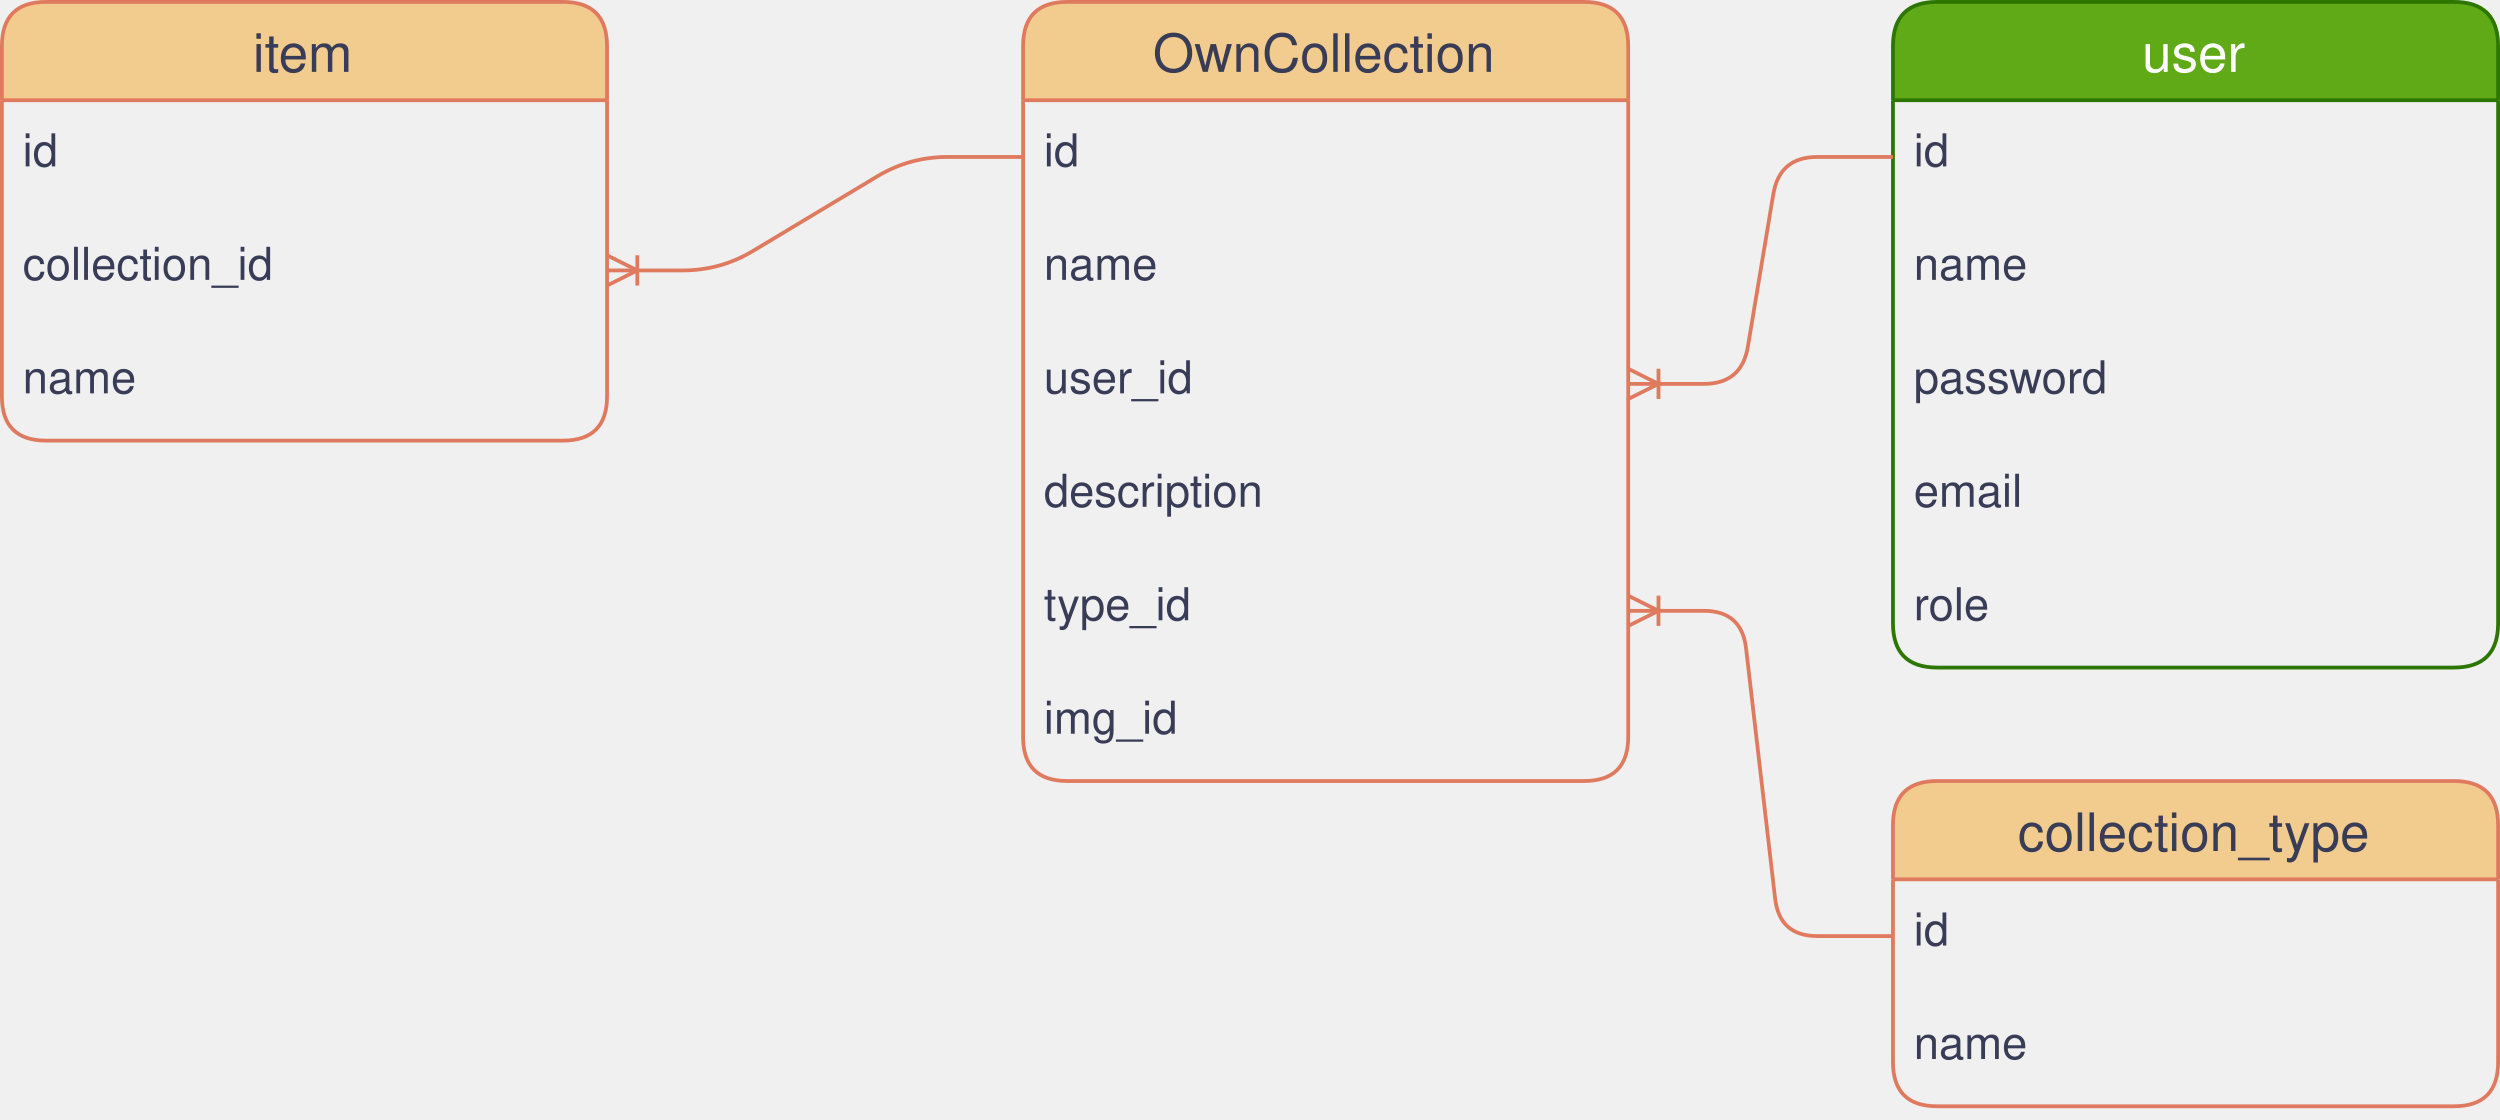
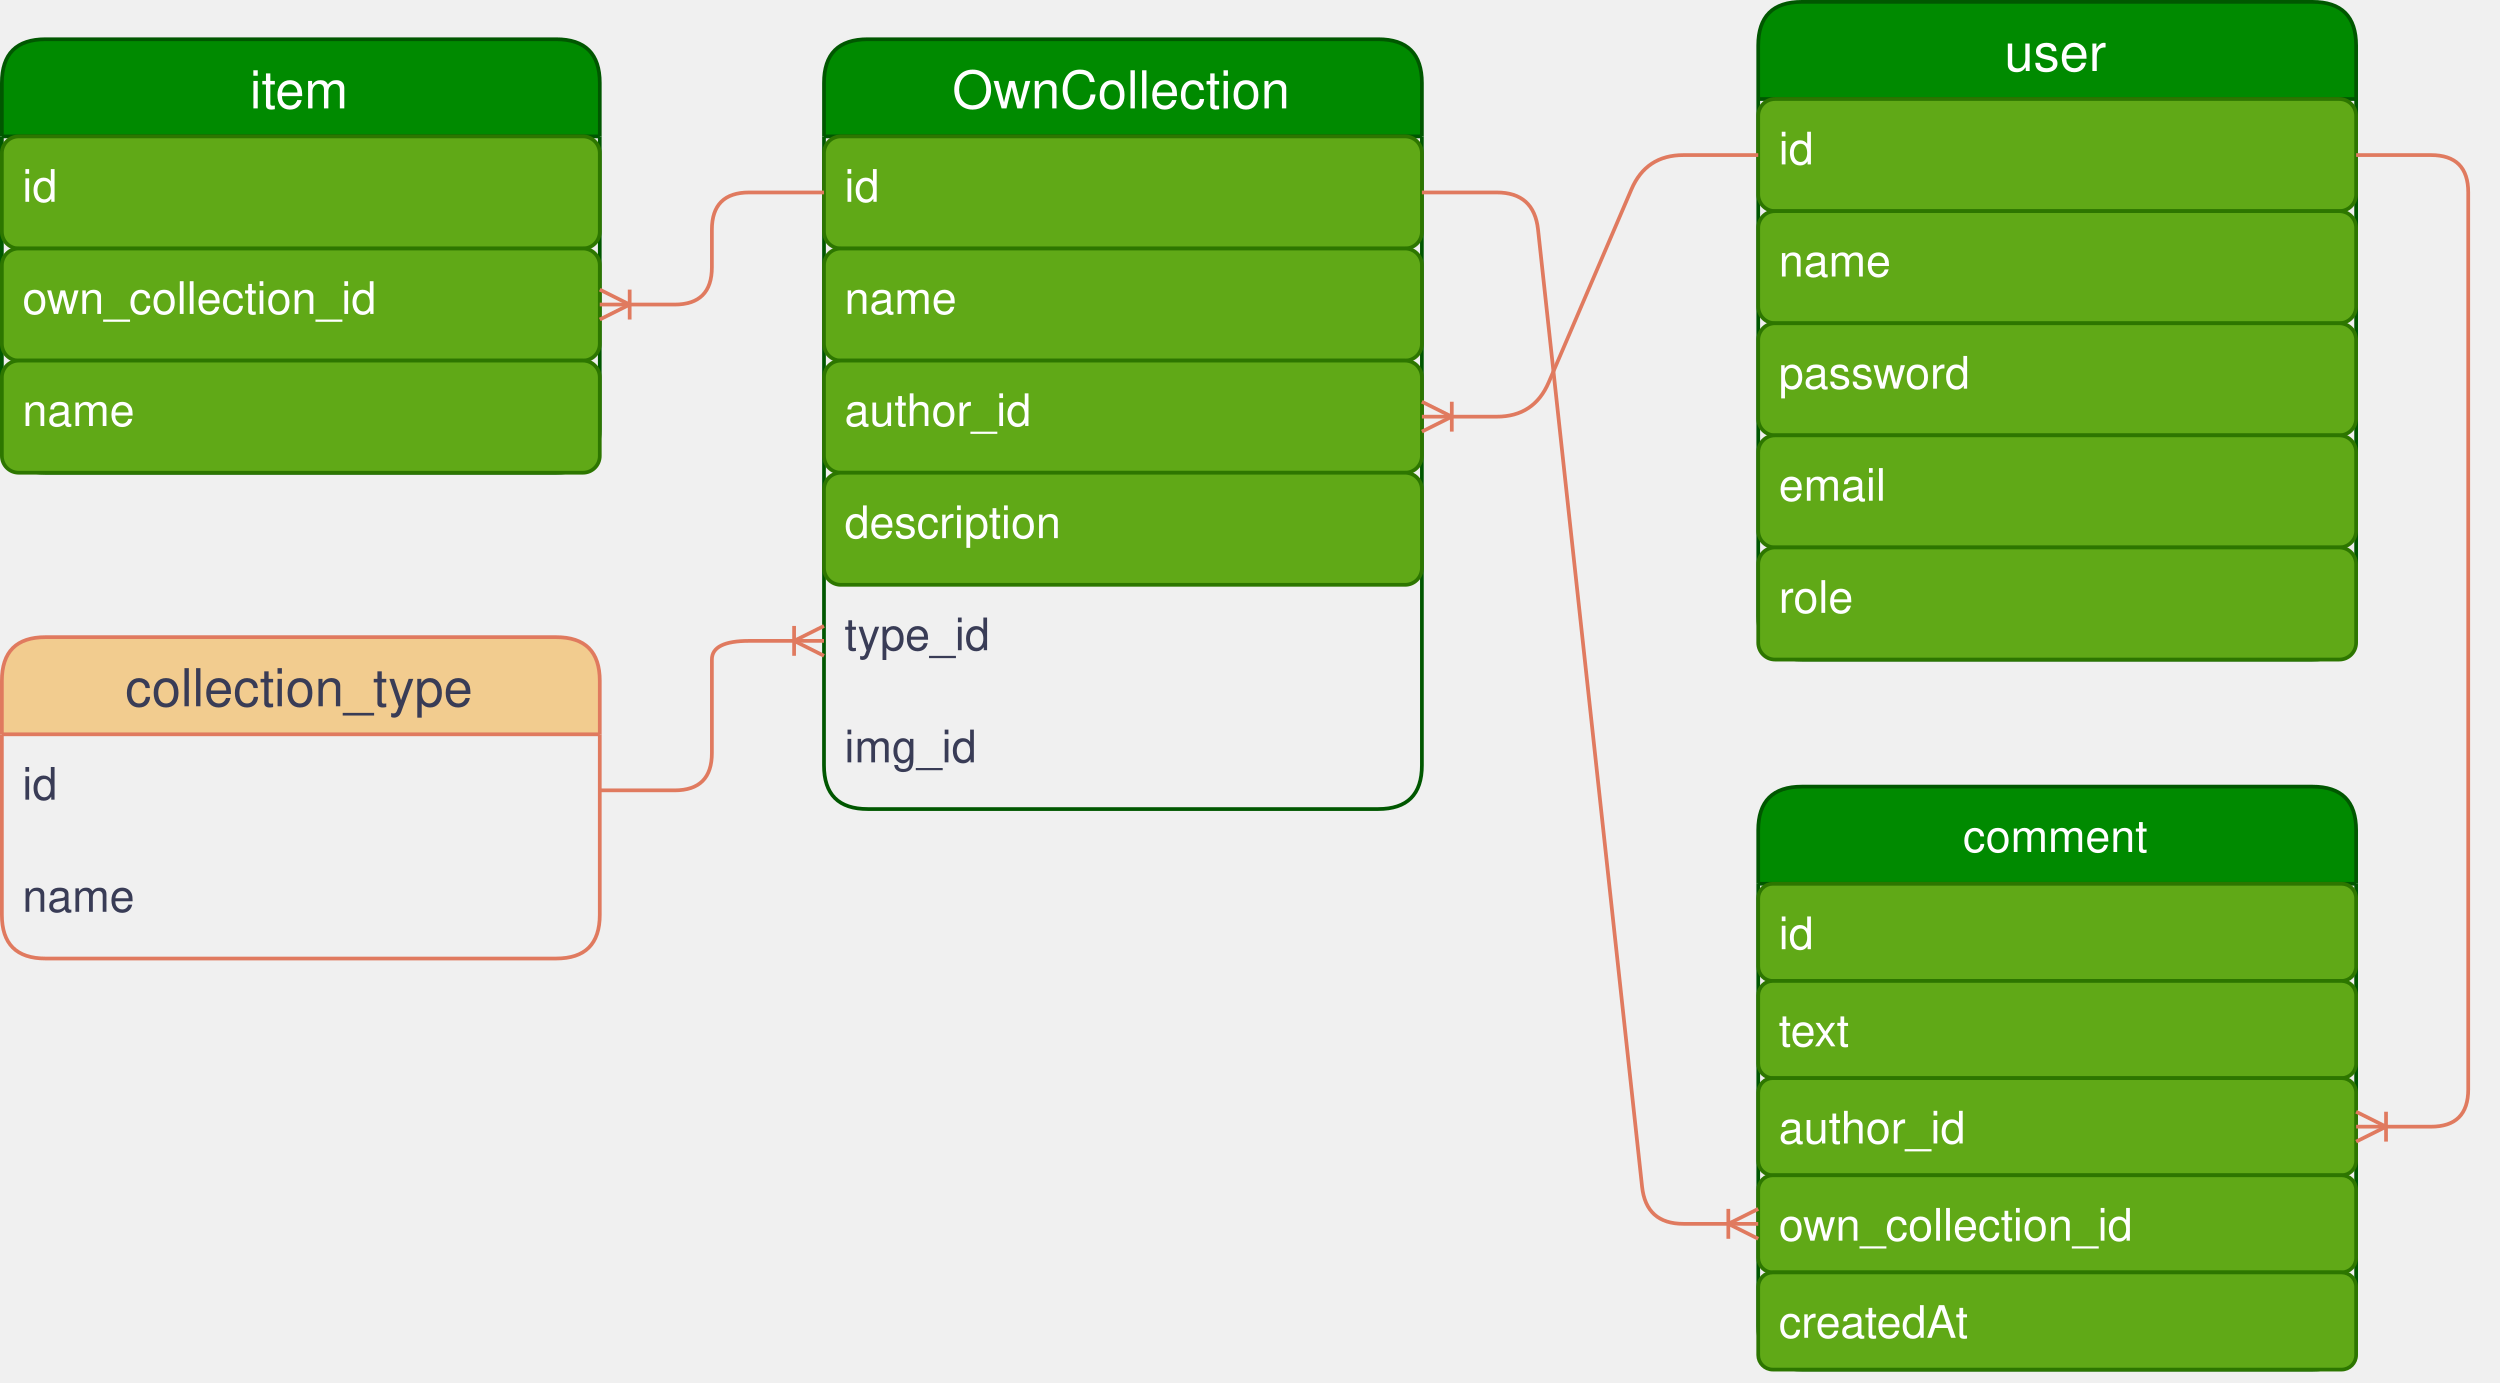
- <svg xmlns="http://www.w3.org/2000/svg" version="1.1" width="661px" height="296px" viewBox="-0.5 -0.5 661 296" content="&lt;mxfile host=&quot;drawio-plugin&quot; modified=&quot;2021-08-22T14:01:43.018Z&quot; agent=&quot;5.0 (X11; Linux x86_64) AppleWebKit/537.36 (KHTML, like Gecko) Chrome/89.0.439.114 Safari/537.36&quot; etag=&quot;pDEW9MEJ9WT2cpABs7pE&quot; version=&quot;14.7.4&quot; type=&quot;embed&quot;&gt;&lt;diagram id=&quot;23iRSUPoRavnBvh4doch&quot; name=&quot;Page-1&quot;&gt;7ZpRb+MoEIB/TV5PBsd28rhxk72HVrdqT7rHE7WJjRaDhUmT7K8/sHFsh2zltj53paWKqjBgPMM3wDBh4cfF6atAZf7AU0wX0EtPC/9uAWEIfPVfC86NYBkYQSZI2ohAJ3giP7ARekZ6ICmuBg0l51SScihMOGM4kQMZEoIfh832nA7fWqIMW4KnBFFb+g9JZd5IVzDq5H9ikuXtm0G4bmqeUfI9E/zAzPsW0N8td+Bu21QXqO3LGFrlKOXHnsjfLvxYcC6bb8UpxlQPbTtszXO7n9Re9BaYyTEPwOaBF0QPxvRDhYXRTZ7b8aiOpKCIqdJmz5l8MjWeKic5oek9OvODfmEl1QC0pU3OBfmh2iOqqoASqGohDW4YDlo86SdNnwJXqs231gpwJXpAp0HDe1TJVhtOKSor8lzrpx8skMgI23ApeWEaIUoypr4nqi9lrLGp0QosdZlQGnPKRW29H3poDaJafcG/414NvItCzzM99OT7+k8rqF0Bp0YXm44B9oKFxKeeyND6inmBpTirJu3Uaj2nnVmmeOzcFIRGlvddNArN9DBTI7t03bmH+mI85La3+Ja3qJprX1GGSGusGG+cpzewRlSVKCEsu8d7remykzwa5bWIqwHa03qi5CRNMauHViKJni+OWHLCZG1csFEfNQax90ewCJROsSqDrqw+urlQxJhSE5GaBlZedMTakwb+AG26/tqPg3AEXTiarqEJw3E0fe/jMJcWTIYK7HBOiDOYEWdg4SxRVR25cDN0SqSrGZGGFlJcIEIdzwl5qtBtPqCRBVRw6pbcSXkuZ+S5snj+dWTKTKrOJIQzF0YPwugdjOPV7lYYvfWiL8HuA27y5jDaX78vjIbeBGH02oXRb6K7Gk33E8LoNmXh4uj/j+eccTQAFk+dEvnXTdFJkc4ZRwM7y5XiKhGkvLlLO6zvxzprOA3sfJQ8l9hN1YmZzhlSAzstRYrMIZ0YaTQnUjs1RSQu3Onolz0dgff+yAAmOB0BO+3lZv+reIPRfD/jfGQnvZJLhsSt6xOTnfWkZKe/3Ml3aqCznpPsxFRvqurQ2u3Zv+yefX0xAI6N2lcT7NnQToK5lf1VvOvRfD9hz4Z2Dsyt7FMDnXOrvnFzx4KJ0wy367cyi8jzI6ZIL/3brsYar1wW7RqOWfpF371Txe2jIv43f0BMGbuh6BnTzeVmXH8Bbe7GvWcB/emSWfGDSIxNxmy1uWT4ckZpZNrcVzH1uXi3DjutUNTD9IIHWtyiZd7xTXtvt3AvwXDh9qMr4I1B5qmOudVRcNURvO6oGQaro9p5LoaP8yc7S/Nb+FO7zw0cyncO9XGHsnNEv4VDrW/4U+T86a3+pIrdnemmeXcv3d/+Bw==&lt;/diagram&gt;&lt;/mxfile&gt;" style="background-color: rgb(244, 241, 222);">
+ <svg xmlns="http://www.w3.org/2000/svg" version="1.1" width="669px" height="370px" viewBox="-0.5 -0.5 669 370" content="&lt;mxfile host=&quot;drawio-plugin&quot; modified=&quot;2021-08-23T10:26:30.671Z&quot; agent=&quot;5.0 (X11; Linux x86_64) AppleWebKit/537.36 (KHTML, like Gecko) Chrome/89.0.439.114 Safari/537.36&quot; etag=&quot;Qj1MgMng4mCKrBU5liuO&quot; version=&quot;14.7.4&quot; type=&quot;embed&quot;&gt;&lt;diagram id=&quot;23iRSUPoRavnBvh4doch&quot; name=&quot;Page-1&quot;&gt;7Ztdb9o8FIB/DbdT4nxyWShsF602ta/0Xk5uYoI1J44cU2C/fnbiEIJpyYCkbHNVVfjYcXz8HNvnHNyRM003nxnMl480RmQErHgzcu5HAPi2I/5KwbYSuOG4EiQMx5XIbgTP+CdSQktJVzhGRashp5RwnLeFEc0yFPGWDDJG1+1mC0rab81hgjTBcwSJLv0fx3xZSUMQNPIvCCfL+s22r/R7gdGPhNFVpt43As7cndv3s6o6hXVfStFiCWO63hM5s5EzZZTy6lO6mSIip7aetuq5+Ru1u3EzlPEuD4DqgVdIVkr1VYGYGhvf1vNRrHFKYCZKkwXN+LOqsUQ5WmISP8AtXckXFlxMQF2aLCnDP0V7SESVLQSimnGFG/itFs/ySdUnQ4Vo863Wwj4QPcJNq+EDLHg9GkoIzAv8Uo5PPphCluBsQjmnqWoECU4y8TkSfQlllU7VqGxXljEhU0ooK7V3LCuEllUOn9EfqFXjBWWN7GFPvih/5AClKaBYjUWno4C9IsbRZk+kaH1GNEWcbUWTeml5ynLqlaWK68ZMbV/JlvsmGvhqeailkey6bsxDfFAWctxaHM1aRM2hrQhF+LG5AveBX81Ve3Z9C47tQD6RwwhnyQNayDG7jeRJqSFFVEzVgpRLZonjGGXlJHPI4cvOJHOKM16q6U3Er5iNqfXJG3nibVNRtpuy+JXNmWCXiQFDXHJBwp7WSNpUyzLABZxBZ86KK/C7cXWsy7G6GtYMpsiA7QWsNyBYTwObw6JYU2ZWbT9wwwHh+hpclEJMDNleyAoXbzi0gYaWUWI25J7IugOSDTWyX9eZUJOIKAbTzDjeN+t4u1bb8fY6Ot7AuoLjPTaO95mcw86cP8DxrtMdxvMeguyQnrdta2ThiotN97tZuD3hHdL3tvW8WYyKiOH86CluAF8D8KAuuK3nuvg2R52Xb0Yrp20PrBL9gUydsTP1/F6YDul823qiC6eJQXplpMGQSPUUF+YoNXHUzcZRdnheHLXb/S8yFz1pZvyxjqC9zqQ/IpLSU2Z0nX2PdpkV43f3xnnQuEpPoJmIuT+0g8ZUepJrb/lK59uc6i2bnYPpNJwfs/KZFdx58wucvotP9V1q65TlhFc41YGeRjM+/bt4x535fsBZDvTcWfc93gC9vUP7yL0hDSaKE1Tv30ItzLdPiEC59c+aGm2+ljyt93CUxXfy5p8ozp4E8f/oI8y2Z+2OBL4gMtnd5Nvfcqu7fO9smQVdsUjppNQWh0uCdlFMJZPqvotpn4t1LByqhaycplfUGsUxWuod36T1Nhu3a7c3bic4AF4ppJ5qmGsdeQcdgcOOqmnQOiqNZ6d4N3vS8zj/hD3V51zLoBxjUJcblJ5F+icManzEngJjT5fbk55mimiaItXx3xvC3HDe8fDidPfEo3eNm9PnhyhdshZ16EhK53YiZwVHkNwpMaf5DTvAZ93y8jvz/80IBlyDth7BlGgN7+F4e2BA3kDj3cNtDwP9JPQgHBC6HtX2+JWDgX8Svm25A9LXY9CIIchRfGf2+UGpOx39uKtQ/9BA8a1w8J0A8o1vDN70p0+kr+qD7naiwwOv3gHnRoeH4cFhR9eLDh09Ovx7jehIisG5tZSV457IDJybYrCvlmIQxeafwqvmzT/eO7Nf&lt;/diagram&gt;&lt;/mxfile&gt;" style="background-color: rgb(244, 241, 222);">
  <defs>
-     <clipPath id="mx-clip-504-31-152-30-0">
-       <rect x="504" y="31" width="152" height="30" />
+     <clipPath id="mx-clip-474-31-152-30-0">
+       <rect x="474" y="31" width="152" height="30" />
    </clipPath>
-     <clipPath id="mx-clip-504-61-152-30-0">
-       <rect x="504" y="61" width="152" height="30" />
+     <clipPath id="mx-clip-474-61-152-30-0">
+       <rect x="474" y="61" width="152" height="30" />
    </clipPath>
-     <clipPath id="mx-clip-504-91-152-30-0">
-       <rect x="504" y="91" width="152" height="30" />
+     <clipPath id="mx-clip-474-91-152-30-0">
+       <rect x="474" y="91" width="152" height="30" />
    </clipPath>
-     <clipPath id="mx-clip-504-121-152-30-0">
-       <rect x="504" y="121" width="152" height="30" />
+     <clipPath id="mx-clip-474-121-152-30-0">
+       <rect x="474" y="121" width="152" height="30" />
    </clipPath>
-     <clipPath id="mx-clip-504-151-152-30-0">
-       <rect x="504" y="151" width="152" height="30" />
+     <clipPath id="mx-clip-474-151-152-30-0">
+       <rect x="474" y="151" width="152" height="30" />
    </clipPath>
-     <clipPath id="mx-clip-274-31-152-30-0">
-       <rect x="274" y="31" width="152" height="30" />
+     <clipPath id="mx-clip-224-41-152-30-0">
+       <rect x="224" y="41" width="152" height="30" />
    </clipPath>
-     <clipPath id="mx-clip-274-61-152-30-0">
-       <rect x="274" y="61" width="152" height="30" />
+     <clipPath id="mx-clip-224-71-152-30-0">
+       <rect x="224" y="71" width="152" height="30" />
    </clipPath>
-     <clipPath id="mx-clip-274-91-152-30-0">
-       <rect x="274" y="91" width="152" height="30" />
+     <clipPath id="mx-clip-224-101-152-30-0">
+       <rect x="224" y="101" width="152" height="30" />
    </clipPath>
-     <clipPath id="mx-clip-274-121-152-30-0">
-       <rect x="274" y="121" width="152" height="30" />
+     <clipPath id="mx-clip-224-131-152-30-0">
+       <rect x="224" y="131" width="152" height="30" />
    </clipPath>
-     <clipPath id="mx-clip-274-151-152-30-0">
-       <rect x="274" y="151" width="152" height="30" />
+     <clipPath id="mx-clip-224-161-152-30-0">
+       <rect x="224" y="161" width="152" height="30" />
    </clipPath>
-     <clipPath id="mx-clip-274-181-152-30-0">
-       <rect x="274" y="181" width="152" height="30" />
+     <clipPath id="mx-clip-224-191-152-30-0">
+       <rect x="224" y="191" width="152" height="30" />
    </clipPath>
-     <clipPath id="mx-clip-4-31-152-30-0">
-       <rect x="4" y="31" width="152" height="30" />
+     <clipPath id="mx-clip-4-41-152-30-0">
+       <rect x="4" y="41" width="152" height="30" />
    </clipPath>
-     <clipPath id="mx-clip-4-61-152-30-0">
-       <rect x="4" y="61" width="152" height="30" />
+     <clipPath id="mx-clip-4-71-152-30-0">
+       <rect x="4" y="71" width="152" height="30" />
    </clipPath>
-     <clipPath id="mx-clip-4-91-152-30-0">
-       <rect x="4" y="91" width="152" height="30" />
+     <clipPath id="mx-clip-4-101-152-30-0">
+       <rect x="4" y="101" width="152" height="30" />
    </clipPath>
-     <clipPath id="mx-clip-504-237-152-30-0">
-       <rect x="504" y="237" width="152" height="30" />
+     <clipPath id="mx-clip-4-201-152-30-0">
+       <rect x="4" y="201" width="152" height="30" />
    </clipPath>
-     <clipPath id="mx-clip-504-267-152-30-0">
-       <rect x="504" y="267" width="152" height="30" />
+     <clipPath id="mx-clip-4-231-152-30-0">
+       <rect x="4" y="231" width="152" height="30" />
+     </clipPath>
+     <clipPath id="mx-clip-474-241-152-26-0">
+       <rect x="474" y="241" width="152" height="26" />
+     </clipPath>
+     <clipPath id="mx-clip-474-267-152-26-0">
+       <rect x="474" y="267" width="152" height="26" />
+     </clipPath>
+     <clipPath id="mx-clip-474-293-152-26-0">
+       <rect x="474" y="293" width="152" height="26" />
+     </clipPath>
+     <clipPath id="mx-clip-474-319-152-26-0">
+       <rect x="474" y="319" width="152" height="26" />
+     </clipPath>
+     <clipPath id="mx-clip-474-345-152-26-0">
+       <rect x="474" y="345" width="152" height="26" />
    </clipPath>
  </defs>
  <g>
-     <path d="M 660 26 L 660 11.7 Q 660 0 648.3 0 L 511.7 0 Q 500 0 500 11.7 L 500 26" fill="#60a917" stroke="#2d7600" stroke-miterlimit="10" pointer-events="all" />
-     <path d="M 500 26 L 500 164.3 Q 500 176 511.7 176 L 648.3 176 Q 660 176 660 164.3 L 660 26" fill="none" stroke="#2d7600" stroke-miterlimit="10" pointer-events="none" />
-     <path d="M 500 26 L 660 26" fill="none" stroke="#2d7600" stroke-miterlimit="10" pointer-events="none" />
+     <path d="M 630 26 L 630 11.7 Q 630 0 618.3 0 L 481.7 0 Q 470 0 470 11.7 L 470 26" fill="#008a00" stroke="#005700" stroke-miterlimit="10" pointer-events="all" />
+     <path d="M 470 26 L 470 164.3 Q 470 176 481.7 176 L 618.3 176 Q 630 176 630 164.3 L 630 26" fill="none" stroke="#005700" stroke-miterlimit="10" pointer-events="none" />
+     <path d="M 470 26 L 630 26" fill="none" stroke="#005700" stroke-miterlimit="10" pointer-events="none" />
    <g fill="#ffffff" font-family="Helvetica" pointer-events="none" text-anchor="middle" font-size="14px">
-       <text x="579.5" y="18.5">user</text>
+       <text x="549.5" y="18.5">user</text>
    </g>
-     <g fill="#393C56" font-family="Helvetica" pointer-events="none" clip-path="url(#mx-clip-504-31-152-30-0)" font-size="12px">
-       <text x="505.5" y="43.5">id</text>
+     <rect x="470" y="26" width="160" height="30" rx="4.5" ry="4.5" fill="#60a917" stroke="#2d7600" pointer-events="none" />
+     <g fill="#ffffff" font-family="Helvetica" pointer-events="none" clip-path="url(#mx-clip-474-31-152-30-0)" font-size="12px">
+       <text x="475.5" y="43.5">id</text>
    </g>
-     <g fill="#393C56" font-family="Helvetica" pointer-events="none" clip-path="url(#mx-clip-504-61-152-30-0)" font-size="12px">
-       <text x="505.5" y="73.5">name</text>
+     <rect x="470" y="56" width="160" height="30" rx="4.5" ry="4.5" fill="#60a917" stroke="#2d7600" pointer-events="none" />
+     <g fill="#ffffff" font-family="Helvetica" pointer-events="none" clip-path="url(#mx-clip-474-61-152-30-0)" font-size="12px">
+       <text x="475.5" y="73.5">name</text>
    </g>
-     <g fill="#393C56" font-family="Helvetica" pointer-events="none" clip-path="url(#mx-clip-504-91-152-30-0)" font-size="12px">
-       <text x="505.5" y="103.5">password</text>
+     <rect x="470" y="86" width="160" height="30" rx="4.5" ry="4.5" fill="#60a917" stroke="#2d7600" pointer-events="none" />
+     <g fill="#ffffff" font-family="Helvetica" pointer-events="none" clip-path="url(#mx-clip-474-91-152-30-0)" font-size="12px">
+       <text x="475.5" y="103.5">password</text>
    </g>
-     <g fill="#393C56" font-family="Helvetica" pointer-events="none" clip-path="url(#mx-clip-504-121-152-30-0)" font-size="12px">
-       <text x="505.5" y="133.5">email</text>
+     <rect x="470" y="116" width="160" height="30" rx="4.5" ry="4.5" fill="#60a917" stroke="#2d7600" pointer-events="none" />
+     <g fill="#ffffff" font-family="Helvetica" pointer-events="none" clip-path="url(#mx-clip-474-121-152-30-0)" font-size="12px">
+       <text x="475.5" y="133.5">email</text>
    </g>
-     <g fill="#393C56" font-family="Helvetica" pointer-events="none" clip-path="url(#mx-clip-504-151-152-30-0)" font-size="12px">
-       <text x="505.5" y="163.5">role</text>
+     <rect x="470" y="146" width="160" height="30" rx="4.5" ry="4.5" fill="#60a917" stroke="#2d7600" pointer-events="none" />
+     <g fill="#ffffff" font-family="Helvetica" pointer-events="none" clip-path="url(#mx-clip-474-151-152-30-0)" font-size="12px">
+       <text x="475.5" y="163.5">role</text>
    </g>
-     <path d="M 430 26 L 430 11.7 Q 430 0 418.3 0 L 281.7 0 Q 270 0 270 11.7 L 270 26" fill="#f2cc8f" stroke="#e07a5f" stroke-miterlimit="10" pointer-events="none" />
-     <path d="M 270 26 L 270 194.3 Q 270 206 281.7 206 L 418.3 206 Q 430 206 430 194.3 L 430 26" fill="none" stroke="#e07a5f" stroke-miterlimit="10" pointer-events="none" />
-     <path d="M 270 26 L 430 26" fill="none" stroke="#e07a5f" stroke-miterlimit="10" pointer-events="none" />
+     <path d="M 380 36 L 380 21.7 Q 380 10 368.3 10 L 231.7 10 Q 220 10 220 21.7 L 220 36" fill="#008a00" stroke="#005700" stroke-miterlimit="10" pointer-events="none" />
+     <path d="M 220 36 L 220 204.3 Q 220 216 231.7 216 L 368.3 216 Q 380 216 380 204.3 L 380 36" fill="none" stroke="#005700" stroke-miterlimit="10" pointer-events="none" />
+     <path d="M 220 36 L 380 36" fill="none" stroke="#005700" stroke-miterlimit="10" pointer-events="none" />
+     <g fill="#ffffff" font-family="Helvetica" pointer-events="none" text-anchor="middle" font-size="14px">
+       <text x="299.5" y="28.5">OwnCollection</text>
+     </g>
+     <rect x="220" y="36" width="160" height="30" rx="4.5" ry="4.5" fill="#60a917" stroke="#2d7600" pointer-events="none" />
+     <g fill="#ffffff" font-family="Helvetica" pointer-events="none" clip-path="url(#mx-clip-224-41-152-30-0)" font-size="12px">
+       <text x="225.5" y="53.5">id</text>
+     </g>
+     <rect x="220" y="66" width="160" height="30" rx="4.5" ry="4.5" fill="#60a917" stroke="#2d7600" pointer-events="none" />
+     <g fill="#ffffff" font-family="Helvetica" pointer-events="none" clip-path="url(#mx-clip-224-71-152-30-0)" font-size="12px">
+       <text x="225.5" y="83.5">name</text>
+     </g>
+     <rect x="220" y="96" width="160" height="30" rx="4.5" ry="4.5" fill="#60a917" stroke="#2d7600" pointer-events="none" />
+     <g fill="#ffffff" font-family="Helvetica" pointer-events="none" clip-path="url(#mx-clip-224-101-152-30-0)" font-size="12px">
+       <text x="225.5" y="113.5">author_id</text>
+     </g>
+     <rect x="220" y="126" width="160" height="30" rx="4.5" ry="4.5" fill="#60a917" stroke="#2d7600" pointer-events="none" />
+     <g fill="#ffffff" font-family="Helvetica" pointer-events="none" clip-path="url(#mx-clip-224-131-152-30-0)" font-size="12px">
+       <text x="225.5" y="143.5">description</text>
+     </g>
+     <g fill="#393C56" font-family="Helvetica" pointer-events="none" clip-path="url(#mx-clip-224-161-152-30-0)" font-size="12px">
+       <text x="225.5" y="173.5">type_id</text>
+     </g>
+     <g fill="#393C56" font-family="Helvetica" pointer-events="none" clip-path="url(#mx-clip-224-191-152-30-0)" font-size="12px">
+       <text x="225.5" y="203.5">img_id</text>
+     </g>
+     <path d="M 160 36 L 160 21.7 Q 160 10 148.3 10 L 11.7 10 Q 0 10 0 21.7 L 0 36" fill="#008a00" stroke="#005700" stroke-miterlimit="10" pointer-events="none" />
+     <path d="M 0 36 L 0 114.3 Q 0 126 11.7 126 L 148.3 126 Q 160 126 160 114.3 L 160 36" fill="none" stroke="#005700" stroke-miterlimit="10" pointer-events="none" />
+     <path d="M 0 36 L 160 36" fill="none" stroke="#005700" stroke-miterlimit="10" pointer-events="none" />
+     <g fill="#ffffff" font-family="Helvetica" pointer-events="none" text-anchor="middle" font-size="14px">
+       <text x="79.5" y="28.5">item</text>
+     </g>
+     <rect x="0" y="36" width="160" height="30" rx="4.5" ry="4.5" fill="#60a917" stroke="#2d7600" pointer-events="none" />
+     <g fill="#ffffff" font-family="Helvetica" pointer-events="none" clip-path="url(#mx-clip-4-41-152-30-0)" font-size="12px">
+       <text x="5.5" y="53.5">id</text>
+     </g>
+     <rect x="0" y="66" width="160" height="30" rx="4.5" ry="4.5" fill="#60a917" stroke="#2d7600" pointer-events="none" />
+     <g fill="#ffffff" font-family="Helvetica" pointer-events="none" clip-path="url(#mx-clip-4-71-152-30-0)" font-size="12px">
+       <text x="5.5" y="83.5">own_collection_id</text>
+     </g>
+     <rect x="0" y="96" width="160" height="30" rx="4.5" ry="4.5" fill="#60a917" stroke="#2d7600" pointer-events="none" />
+     <g fill="#ffffff" font-family="Helvetica" pointer-events="none" clip-path="url(#mx-clip-4-101-152-30-0)" font-size="12px">
+       <text x="5.5" y="113.5">name</text>
+     </g>
+     <path d="M 160 196 L 160 181.7 Q 160 170 148.3 170 L 11.7 170 Q 0 170 0 181.7 L 0 196" fill="#f2cc8f" stroke="#e07a5f" stroke-miterlimit="10" pointer-events="none" />
+     <path d="M 0 196 L 0 244.3 Q 0 256 11.7 256 L 148.3 256 Q 160 256 160 244.3 L 160 196" fill="none" stroke="#e07a5f" stroke-miterlimit="10" pointer-events="none" />
+     <path d="M 0 196 L 160 196" fill="none" stroke="#e07a5f" stroke-miterlimit="10" pointer-events="none" />
    <g fill="#393C56" font-family="Helvetica" pointer-events="none" text-anchor="middle" font-size="14px">
-       <text x="349.5" y="18.5">OwnCollection</text>
+       <text x="79.5" y="188.5">collection_type</text>
    </g>
-     <g fill="#393C56" font-family="Helvetica" pointer-events="none" clip-path="url(#mx-clip-274-31-152-30-0)" font-size="12px">
-       <text x="275.5" y="43.5">id</text>
+     <g fill="#393C56" font-family="Helvetica" pointer-events="none" clip-path="url(#mx-clip-4-201-152-30-0)" font-size="12px">
+       <text x="5.5" y="213.5">id</text>
    </g>
-     <g fill="#393C56" font-family="Helvetica" pointer-events="none" clip-path="url(#mx-clip-274-61-152-30-0)" font-size="12px">
-       <text x="275.5" y="73.5">name</text>
+     <g fill="#393C56" font-family="Helvetica" pointer-events="none" clip-path="url(#mx-clip-4-231-152-30-0)" font-size="12px">
+       <text x="5.5" y="243.5">name</text>
    </g>
-     <g fill="#393C56" font-family="Helvetica" pointer-events="none" clip-path="url(#mx-clip-274-91-152-30-0)" font-size="12px">
-       <text x="275.5" y="103.5">user_id</text>
+     <path d="M 470 41 L 450 41 Q 440 41 436.06 50.19 L 413.94 101.81 Q 410 111 400 111 L 380 111" fill="none" stroke="#e07a5f" stroke-miterlimit="10" pointer-events="none" />
+     <path d="M 388 107 L 388 115 M 380 115 L 388 111 L 380 107" fill="none" stroke="#e07a5f" stroke-miterlimit="10" pointer-events="none" />
+     <path d="M 160 211 L 180 211 Q 190 211 190 201 L 190 196 Q 190 191 190 181 L 190 176 Q 190 171 200 171 L 220 171" fill="none" stroke="#e07a5f" stroke-miterlimit="10" pointer-events="none" />
+     <path d="M 212 175 L 212 167 M 220 167 L 212 171 L 220 175" fill="none" stroke="#e07a5f" stroke-miterlimit="10" pointer-events="none" />
+     <path d="M 220 51 L 200 51 Q 190 51 190 61 L 190 71 Q 190 81 180 81 L 160 81" fill="none" stroke="#e07a5f" stroke-miterlimit="10" pointer-events="none" />
+     <path d="M 168 77 L 168 85 M 160 85 L 168 81 L 160 77" fill="none" stroke="#e07a5f" stroke-miterlimit="10" pointer-events="none" />
+     <path d="M 630 236 L 630 221.7 Q 630 210 618.3 210 L 481.7 210 Q 470 210 470 221.7 L 470 236" fill="#008a00" stroke="#005700" stroke-miterlimit="10" pointer-events="none" />
+     <path d="M 470 236 L 470 354.3 Q 470 366 481.7 366 L 618.3 366 Q 630 366 630 354.3 L 630 236" fill="none" stroke="#005700" stroke-miterlimit="10" pointer-events="none" />
+     <path d="M 470 236 L 630 236" fill="none" stroke="#005700" stroke-miterlimit="10" pointer-events="none" />
+     <g fill="#ffffff" font-family="Helvetica" pointer-events="none" text-anchor="middle" font-size="12px">
+       <text x="549.5" y="227.5">comment</text>
    </g>
-     <g fill="#393C56" font-family="Helvetica" pointer-events="none" clip-path="url(#mx-clip-274-121-152-30-0)" font-size="12px">
-       <text x="275.5" y="133.5">description</text>
+     <rect x="470" y="236" width="160" height="26" rx="3.9" ry="3.9" fill="#60a917" stroke="#2d7600" pointer-events="none" />
+     <g fill="#ffffff" font-family="Helvetica" pointer-events="none" clip-path="url(#mx-clip-474-241-152-26-0)" font-size="12px">
+       <text x="475.5" y="253.5">id</text>
    </g>
-     <g fill="#393C56" font-family="Helvetica" pointer-events="none" clip-path="url(#mx-clip-274-151-152-30-0)" font-size="12px">
-       <text x="275.5" y="163.5">type_id</text>
+     <rect x="470" y="262" width="160" height="26" rx="3.9" ry="3.9" fill="#60a917" stroke="#2d7600" pointer-events="none" />
+     <g fill="#ffffff" font-family="Helvetica" pointer-events="none" clip-path="url(#mx-clip-474-267-152-26-0)" font-size="12px">
+       <text x="475.5" y="279.5">text</text>
    </g>
-     <g fill="#393C56" font-family="Helvetica" pointer-events="none" clip-path="url(#mx-clip-274-181-152-30-0)" font-size="12px">
-       <text x="275.5" y="193.5">img_id</text>
+     <rect x="470" y="288" width="160" height="26" rx="3.9" ry="3.9" fill="#60a917" stroke="#2d7600" pointer-events="none" />
+     <g fill="#ffffff" font-family="Helvetica" pointer-events="none" clip-path="url(#mx-clip-474-293-152-26-0)" font-size="12px">
+       <text x="475.5" y="305.5">author_id</text>
    </g>
-     <path d="M 160 26 L 160 11.7 Q 160 0 148.3 0 L 11.7 0 Q 0 0 0 11.7 L 0 26" fill="#f2cc8f" stroke="#e07a5f" stroke-miterlimit="10" pointer-events="none" />
-     <path d="M 0 26 L 0 104.3 Q 0 116 11.7 116 L 148.3 116 Q 160 116 160 104.3 L 160 26" fill="none" stroke="#e07a5f" stroke-miterlimit="10" pointer-events="none" />
-     <path d="M 0 26 L 160 26" fill="none" stroke="#e07a5f" stroke-miterlimit="10" pointer-events="none" />
-     <g fill="#393C56" font-family="Helvetica" pointer-events="none" text-anchor="middle" font-size="14px">
-       <text x="79.5" y="18.5">item</text>
+     <rect x="470" y="314" width="160" height="26" rx="3.9" ry="3.9" fill="#60a917" stroke="#2d7600" pointer-events="none" />
+     <g fill="#ffffff" font-family="Helvetica" pointer-events="none" clip-path="url(#mx-clip-474-319-152-26-0)" font-size="12px">
+       <text x="475.5" y="331.5">own_collection_id</text>
    </g>
-     <g fill="#393C56" font-family="Helvetica" pointer-events="none" clip-path="url(#mx-clip-4-31-152-30-0)" font-size="12px">
-       <text x="5.5" y="43.5">id</text>
+     <rect x="470" y="340" width="160" height="26" rx="3.9" ry="3.9" fill="#60a917" stroke="#2d7600" pointer-events="none" />
+     <g fill="#ffffff" font-family="Helvetica" pointer-events="none" clip-path="url(#mx-clip-474-345-152-26-0)" font-size="12px">
+       <text x="475.5" y="357.5">createdAt</text>
    </g>
-     <g fill="#393C56" font-family="Helvetica" pointer-events="none" clip-path="url(#mx-clip-4-61-152-30-0)" font-size="12px">
-       <text x="5.5" y="73.5">collection_id</text>
-     </g>
-     <g fill="#393C56" font-family="Helvetica" pointer-events="none" clip-path="url(#mx-clip-4-91-152-30-0)" font-size="12px">
-       <text x="5.5" y="103.5">name</text>
-     </g>
-     <path d="M 660 232 L 660 217.7 Q 660 206 648.3 206 L 511.7 206 Q 500 206 500 217.7 L 500 232" fill="#f2cc8f" stroke="#e07a5f" stroke-miterlimit="10" pointer-events="none" />
-     <path d="M 500 232 L 500 280.3 Q 500 292 511.7 292 L 648.3 292 Q 660 292 660 280.3 L 660 232" fill="none" stroke="#e07a5f" stroke-miterlimit="10" pointer-events="none" />
-     <path d="M 500 232 L 660 232" fill="none" stroke="#e07a5f" stroke-miterlimit="10" pointer-events="none" />
-     <g fill="#393C56" font-family="Helvetica" pointer-events="none" text-anchor="middle" font-size="14px">
-       <text x="579.5" y="224.5">collection_type</text>
-     </g>
-     <g fill="#393C56" font-family="Helvetica" pointer-events="none" clip-path="url(#mx-clip-504-237-152-30-0)" font-size="12px">
-       <text x="505.5" y="249.5">id</text>
-     </g>
-     <g fill="#393C56" font-family="Helvetica" pointer-events="none" clip-path="url(#mx-clip-504-267-152-30-0)" font-size="12px">
-       <text x="505.5" y="279.5">name</text>
-     </g>
-     <path d="M 500 41 L 480 41 Q 470 41 468.36 50.86 L 461.64 91.14 Q 460 101 450 101 L 430 101" fill="none" stroke="#e07a5f" stroke-miterlimit="10" pointer-events="none" />
-     <path d="M 438 97 L 438 105 M 430 105 L 438 101 L 430 97" fill="none" stroke="#e07a5f" stroke-miterlimit="10" pointer-events="none" />
-     <path d="M 500 247 L 480 247 Q 470 247 468.84 237.07 L 461.16 170.93 Q 460 161 450 161 L 430 161" fill="none" stroke="#e07a5f" stroke-miterlimit="10" pointer-events="none" />
-     <path d="M 438 157 L 438 165 M 430 165 L 438 161 L 430 157" fill="none" stroke="#e07a5f" stroke-miterlimit="10" pointer-events="none" />
-     <path d="M 270 41 L 250 41 Q 240 41 231.43 46.14 L 198.57 65.86 Q 190 71 180 71 L 160 71" fill="none" stroke="#e07a5f" stroke-miterlimit="10" pointer-events="none" />
-     <path d="M 168 67 L 168 75 M 160 75 L 168 71 L 160 67" fill="none" stroke="#e07a5f" stroke-miterlimit="10" pointer-events="none" />
+     <path d="M 630 41 L 650 41 Q 660 41 660 51 L 660 291 Q 660 301 650 301 L 630 301" fill="none" stroke="#e07a5f" stroke-miterlimit="10" pointer-events="none" />
+     <path d="M 638 297 L 638 305 M 630 305 L 638 301 L 630 297" fill="none" stroke="#e07a5f" stroke-miterlimit="10" pointer-events="none" />
+     <path d="M 380 51 L 400 51 Q 410 51 411.08 60.94 L 438.92 317.06 Q 440 327 450 327 L 470 327" fill="none" stroke="#e07a5f" stroke-miterlimit="10" pointer-events="none" />
+     <path d="M 462 331 L 462 323 M 470 323 L 462 327 L 470 331" fill="none" stroke="#e07a5f" stroke-miterlimit="10" pointer-events="none" />
  </g>
</svg>
